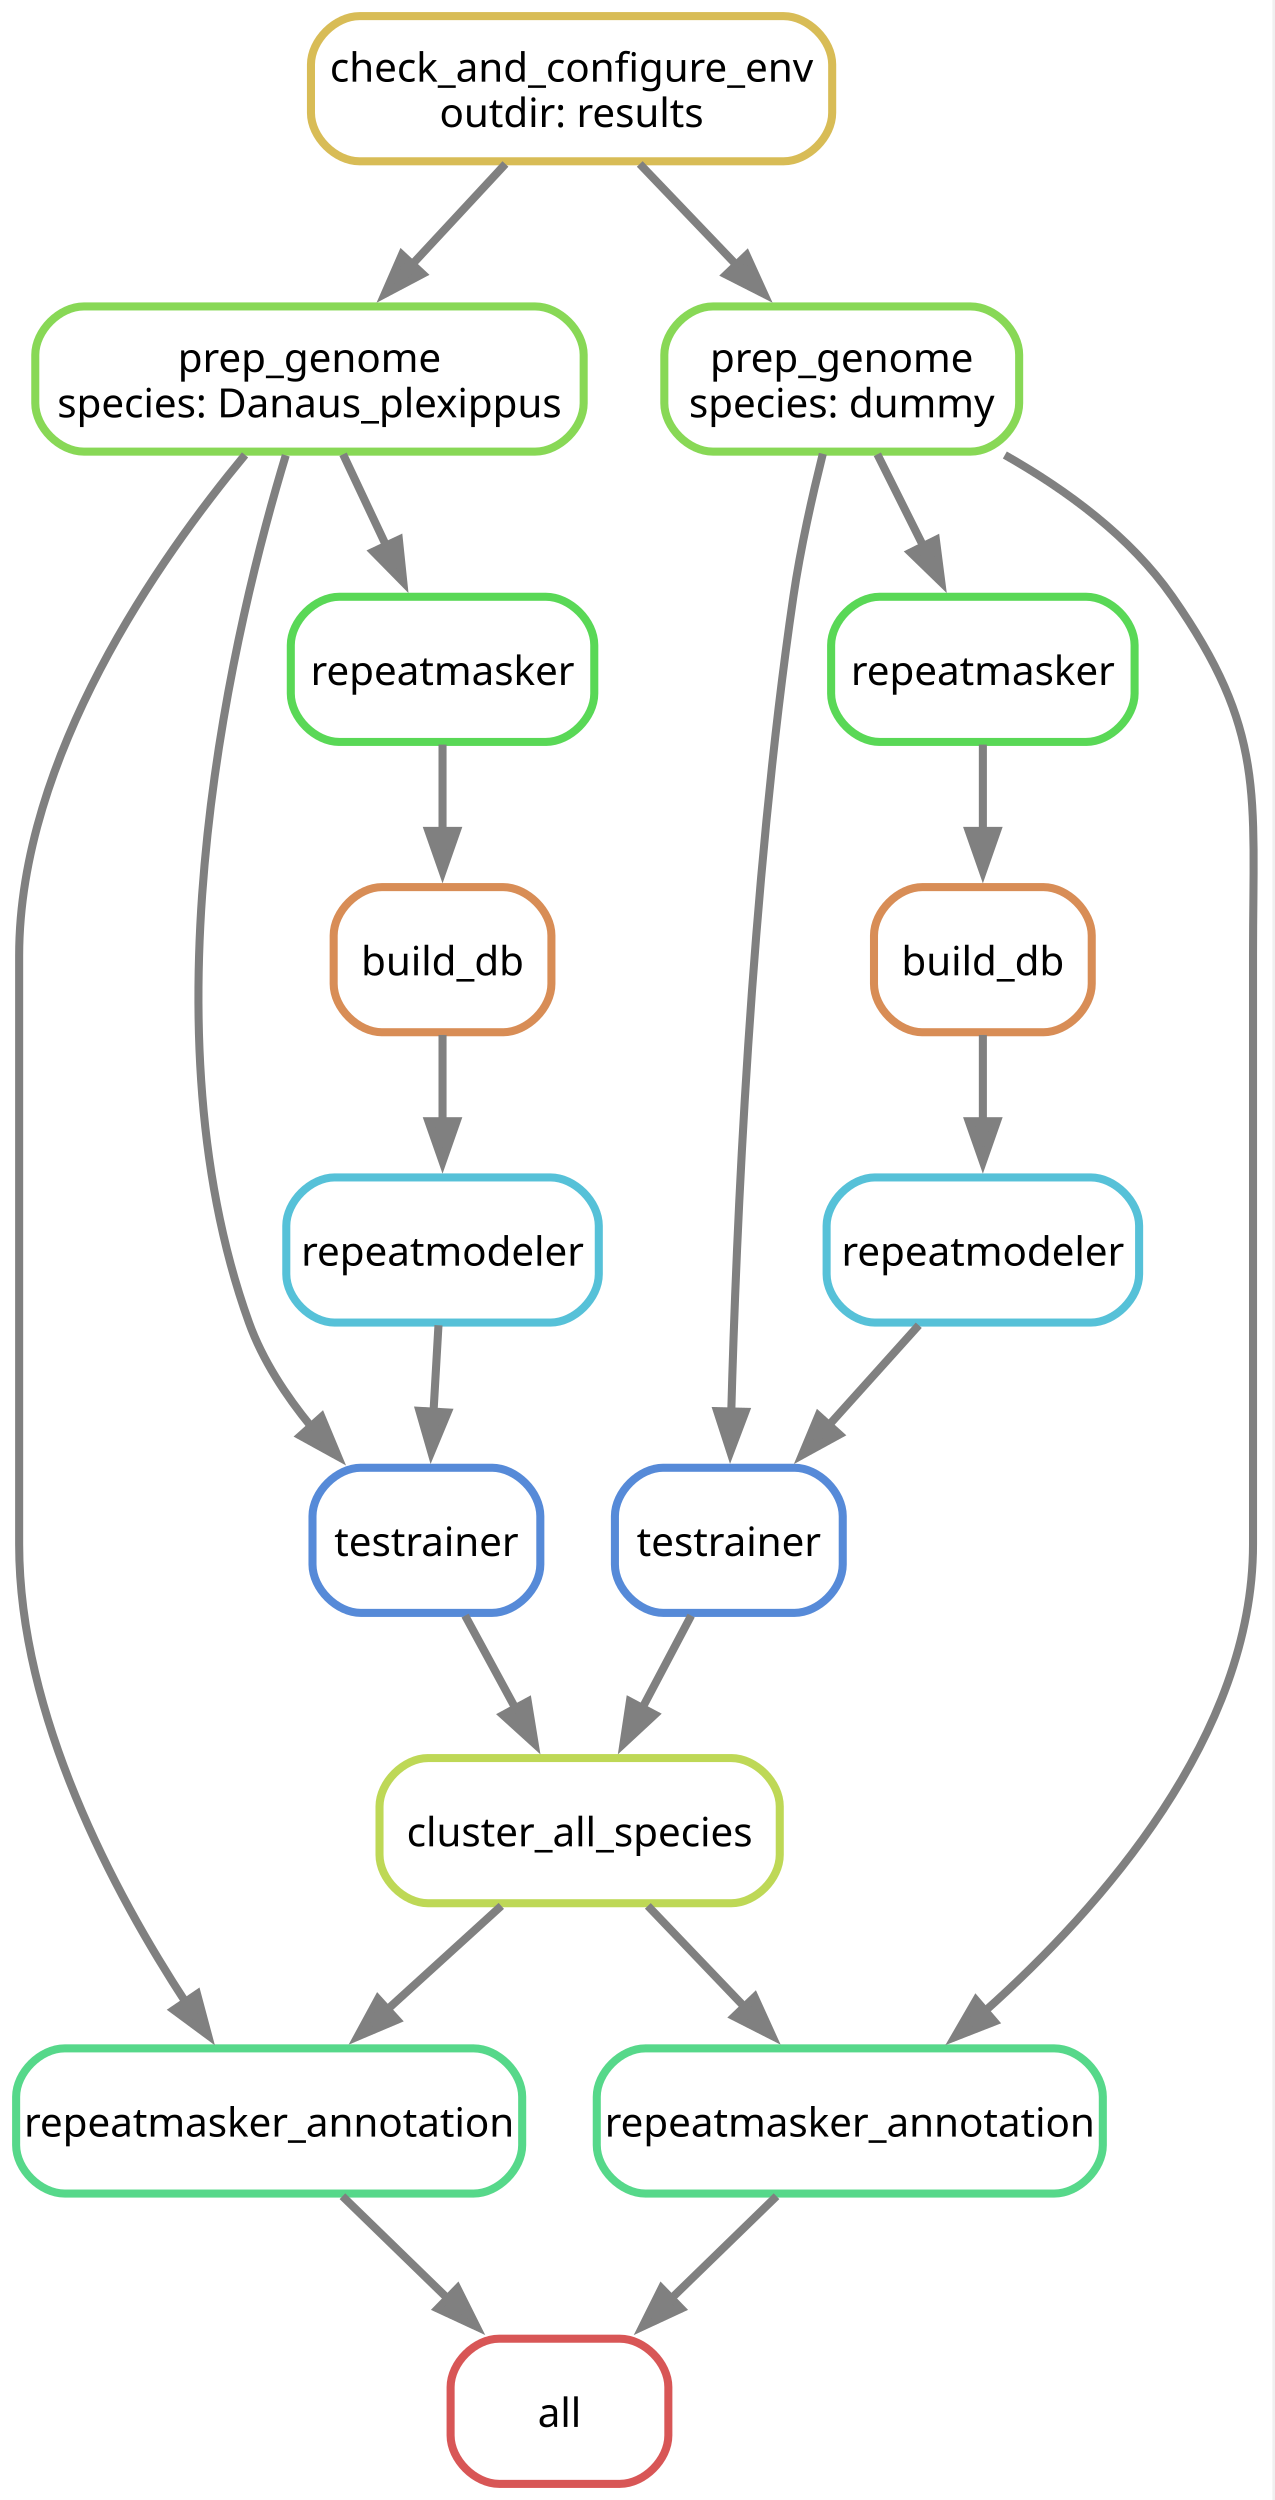
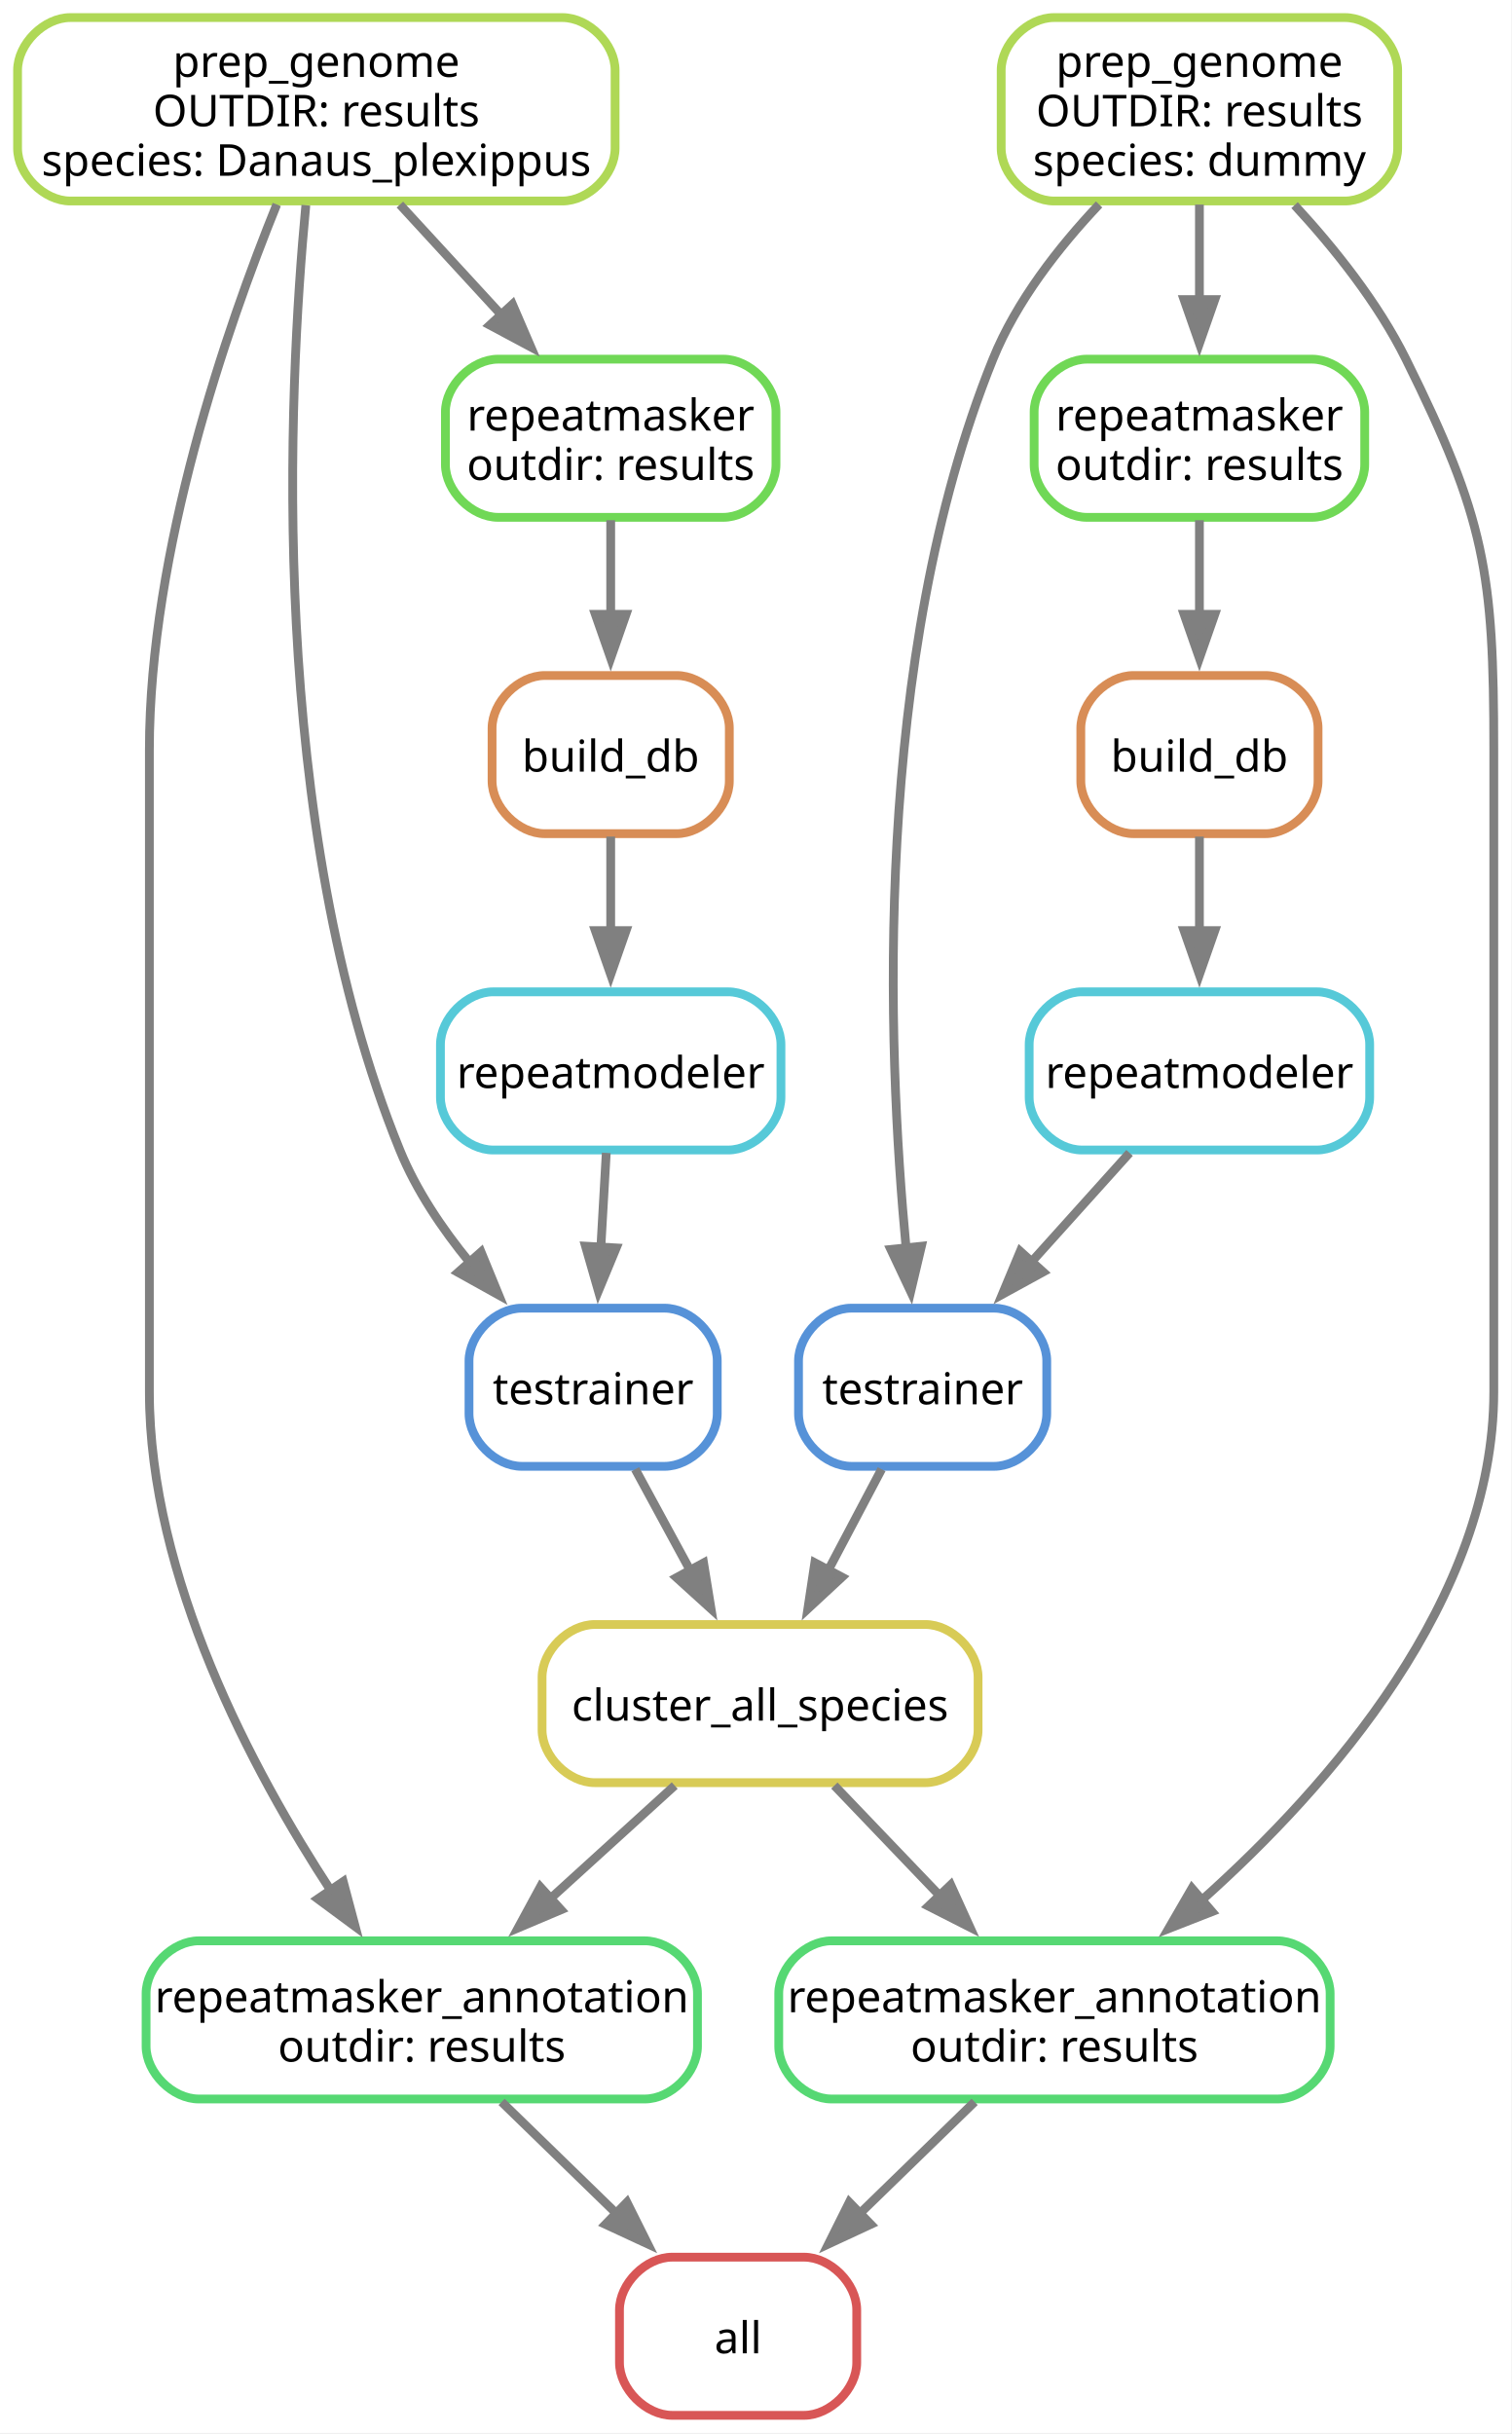
- <svg xmlns="http://www.w3.org/2000/svg" width="316pt" height="620pt" viewBox="0.00 0.00 316.00 620.00">
-   <g id="graph0" class="graph" transform="scale(1 1) rotate(0) translate(4 616)">
-     <polygon fill="white" stroke="none" points="-4,4 -4,-616 311.55,-616 311.55,4 -4,4" />
+ <svg xmlns="http://www.w3.org/2000/svg" width="344pt" height="554pt" viewBox="0.00 0.00 344.00 554.00">
+   <g id="graph0" class="graph" transform="scale(1 1) rotate(0) translate(4 549.75)">
+     <polygon fill="white" stroke="none" points="-4,4 -4,-549.75 340,-549.75 340,4 -4,4" />
    <g id="node1" class="node">
-       <path fill="none" stroke="#d85656" stroke-width="2" d="M149.75,-36C149.75,-36 119.75,-36 119.75,-36 113.75,-36 107.75,-30 107.75,-24 107.75,-24 107.75,-12 107.75,-12 107.75,-6 113.75,0 119.75,0 119.75,0 149.75,0 149.75,0 155.75,0 161.75,-6 161.75,-12 161.75,-12 161.75,-24 161.75,-24 161.75,-30 155.75,-36 149.75,-36" />
-       <text xml:space="preserve" text-anchor="middle" x="134.75" y="-14.12" font-family="sans" font-size="10.00">all</text>
+       <path fill="none" stroke="#d85656" stroke-width="2" d="M179,-36C179,-36 149,-36 149,-36 143,-36 137,-30 137,-24 137,-24 137,-12 137,-12 137,-6 143,0 149,0 149,0 179,0 179,0 185,0 191,-6 191,-12 191,-12 191,-24 191,-24 191,-30 185,-36 179,-36" />
+       <text xml:space="preserve" text-anchor="middle" x="164" y="-14.12" font-family="sans" font-size="10.00">all</text>
    </g>
    <g id="node2" class="node">
-       <path fill="none" stroke="#56d88a" stroke-width="2" d="M113.5,-108C113.5,-108 12,-108 12,-108 6,-108 0,-102 0,-96 0,-96 0,-84 0,-84 0,-78 6,-72 12,-72 12,-72 113.5,-72 113.5,-72 119.5,-72 125.5,-78 125.5,-84 125.5,-84 125.5,-96 125.5,-96 125.5,-102 119.5,-108 113.5,-108" />
-       <text xml:space="preserve" text-anchor="middle" x="62.75" y="-86.12" font-family="sans" font-size="10.00">repeatmasker_annotation</text>
+       <path fill="none" stroke="#56d873" stroke-width="2" d="M142.75,-108C142.75,-108 41.25,-108 41.25,-108 35.25,-108 29.25,-102 29.25,-96 29.25,-96 29.25,-84 29.25,-84 29.25,-78 35.25,-72 41.25,-72 41.25,-72 142.75,-72 142.75,-72 148.75,-72 154.75,-78 154.75,-84 154.75,-84 154.75,-96 154.75,-96 154.75,-102 148.75,-108 142.75,-108" />
+       <text xml:space="preserve" text-anchor="middle" x="92" y="-91.75" font-family="sans" font-size="10.00">repeatmasker_annotation</text>
+       <text xml:space="preserve" text-anchor="middle" x="92" y="-80.5" font-family="sans" font-size="10.00">outdir: results</text>
    </g>
    <g id="edge1" class="edge">
-       <path fill="none" stroke="grey" stroke-width="2" d="M80.92,-71.34C88.87,-63.6 98.38,-54.36 107.18,-45.81" />
-       <polygon fill="grey" stroke="grey" stroke-width="2" points="109.44,-48.49 114.17,-39.01 104.56,-43.47 109.44,-48.49" />
+       <path fill="none" stroke="grey" stroke-width="2" d="M110.17,-71.34C118.12,-63.6 127.63,-54.36 136.43,-45.81" />
+       <polygon fill="grey" stroke="grey" stroke-width="2" points="138.69,-48.49 143.42,-39.01 133.81,-43.47 138.69,-48.49" />
    </g>
    <g id="node3" class="node">
-       <path fill="none" stroke="#88d856" stroke-width="2" d="M128.75,-540C128.75,-540 16.75,-540 16.75,-540 10.75,-540 4.75,-534 4.75,-528 4.75,-528 4.75,-516 4.75,-516 4.75,-510 10.75,-504 16.75,-504 16.75,-504 128.75,-504 128.75,-504 134.75,-504 140.75,-510 140.75,-516 140.75,-516 140.75,-528 140.75,-528 140.75,-534 134.75,-540 128.75,-540" />
-       <text xml:space="preserve" text-anchor="middle" x="72.75" y="-523.75" font-family="sans" font-size="10.00">prep_genome</text>
-       <text xml:space="preserve" text-anchor="middle" x="72.75" y="-512.5" font-family="sans" font-size="10.00">species: Danaus_plexippus</text>
+       <path fill="none" stroke="#afd856" stroke-width="2" d="M124,-545.75C124,-545.75 12,-545.75 12,-545.75 6,-545.75 0,-539.75 0,-533.75 0,-533.75 0,-516 0,-516 0,-510 6,-504 12,-504 12,-504 124,-504 124,-504 130,-504 136,-510 136,-516 136,-516 136,-533.75 136,-533.75 136,-539.75 130,-545.75 124,-545.75" />
+       <text xml:space="preserve" text-anchor="middle" x="68" y="-532.25" font-family="sans" font-size="10.00">prep_genome</text>
+       <text xml:space="preserve" text-anchor="middle" x="68" y="-521" font-family="sans" font-size="10.00">OUTDIR: results</text>
+       <text xml:space="preserve" text-anchor="middle" x="68" y="-509.75" font-family="sans" font-size="10.00">species: Danaus_plexippus</text>
    </g>
    <g id="edge3" class="edge">
-       <path fill="none" stroke="grey" stroke-width="2" d="M56.77,-503.19C35.56,-477.63 0.75,-428.2 0.75,-379 0.75,-379 0.75,-379 0.75,-233 0.75,-190.68 24.17,-146.75 42.22,-119.17" />
-       <polygon fill="grey" stroke="grey" stroke-width="2" points="44.87,-121.49 47.6,-111.25 39.08,-117.55 44.87,-121.49" />
+       <path fill="none" stroke="grey" stroke-width="2" d="M58.99,-503.21C47.76,-475.5 30,-424.5 30,-379 30,-379 30,-379 30,-233 30,-190.68 53.42,-146.75 71.47,-119.17" />
+       <polygon fill="grey" stroke="grey" stroke-width="2" points="74.12,-121.49 76.85,-111.25 68.33,-117.55 74.12,-121.49" />
+     </g>
+     <g id="node5" class="node">
+       <path fill="none" stroke="#5692d8" stroke-width="2" d="M147.25,-252C147.25,-252 114.75,-252 114.75,-252 108.75,-252 102.75,-246 102.75,-240 102.75,-240 102.75,-228 102.75,-228 102.75,-222 108.75,-216 114.75,-216 114.75,-216 147.25,-216 147.25,-216 153.25,-216 159.25,-222 159.25,-228 159.25,-228 159.25,-240 159.25,-240 159.25,-246 153.25,-252 147.25,-252" />
+       <text xml:space="preserve" text-anchor="middle" x="131" y="-230.12" font-family="sans" font-size="10.00">testrainer</text>
+     </g>
+     <g id="edge7" class="edge">
+       <path fill="none" stroke="grey" stroke-width="2" d="M65.61,-503.04C61.6,-460.72 56.71,-362.39 87,-288 90.72,-278.86 96.61,-270.11 102.89,-262.44" />
+       <polygon fill="grey" stroke="grey" stroke-width="2" points="105.49,-264.79 109.51,-254.99 100.25,-260.14 105.49,-264.79" />
+     </g>
+     <g id="node8" class="node">
+       <path fill="none" stroke="#70d856" stroke-width="2" d="M160.62,-468C160.62,-468 109.38,-468 109.38,-468 103.38,-468 97.38,-462 97.38,-456 97.38,-456 97.38,-444 97.38,-444 97.38,-438 103.38,-432 109.38,-432 109.38,-432 160.62,-432 160.62,-432 166.62,-432 172.62,-438 172.62,-444 172.62,-444 172.62,-456 172.62,-456 172.62,-462 166.62,-468 160.62,-468" />
+       <text xml:space="preserve" text-anchor="middle" x="135" y="-451.75" font-family="sans" font-size="10.00">repeatmasker</text>
+       <text xml:space="preserve" text-anchor="middle" x="135" y="-440.5" font-family="sans" font-size="10.00">outdir: results</text>
+     </g>
+     <g id="edge11" class="edge">
+       <path fill="none" stroke="grey" stroke-width="2" d="M87.02,-503.19C94.25,-495.32 102.59,-486.25 110.28,-477.89" />
+       <polygon fill="grey" stroke="grey" stroke-width="2" points="112.64,-480.49 116.83,-470.76 107.49,-475.75 112.64,-480.49" />
+     </g>
+     <g id="node4" class="node">
+       <path fill="none" stroke="#d8cb56" stroke-width="2" d="M206.62,-180C206.62,-180 131.38,-180 131.38,-180 125.38,-180 119.38,-174 119.38,-168 119.38,-168 119.38,-156 119.38,-156 119.38,-150 125.38,-144 131.38,-144 131.38,-144 206.62,-144 206.62,-144 212.62,-144 218.62,-150 218.62,-156 218.62,-156 218.62,-168 218.62,-168 218.62,-174 212.62,-180 206.62,-180" />
+       <text xml:space="preserve" text-anchor="middle" x="169" y="-158.12" font-family="sans" font-size="10.00">cluster_all_species</text>
+     </g>
+     <g id="edge4" class="edge">
+       <path fill="none" stroke="grey" stroke-width="2" d="M149.57,-143.34C140.97,-135.52 130.68,-126.16 121.19,-117.53" />
+       <polygon fill="grey" stroke="grey" stroke-width="2" points="123.69,-115.07 113.93,-110.94 118.98,-120.25 123.69,-115.07" />
+     </g>
+     <g id="node14" class="node">
+       <path fill="none" stroke="#56d873" stroke-width="2" d="M286.75,-108C286.75,-108 185.25,-108 185.25,-108 179.25,-108 173.25,-102 173.25,-96 173.25,-96 173.25,-84 173.25,-84 173.25,-78 179.25,-72 185.25,-72 185.25,-72 286.75,-72 286.75,-72 292.75,-72 298.75,-78 298.75,-84 298.75,-84 298.75,-96 298.75,-96 298.75,-102 292.75,-108 286.75,-108" />
+       <text xml:space="preserve" text-anchor="middle" x="236" y="-91.75" font-family="sans" font-size="10.00">repeatmasker_annotation</text>
+       <text xml:space="preserve" text-anchor="middle" x="236" y="-80.5" font-family="sans" font-size="10.00">outdir: results</text>
+     </g>
+     <g id="edge18" class="edge">
+       <path fill="none" stroke="grey" stroke-width="2" d="M185.91,-143.34C193.23,-135.69 201.97,-126.56 210.08,-118.08" />
+       <polygon fill="grey" stroke="grey" stroke-width="2" points="212.39,-120.73 216.77,-111.09 207.33,-115.89 212.39,-120.73" />
+     </g>
+     <g id="edge5" class="edge">
+       <path fill="none" stroke="grey" stroke-width="2" d="M140.59,-215.34C144.39,-208.34 148.85,-200.12 153.11,-192.28" />
+       <polygon fill="grey" stroke="grey" stroke-width="2" points="156.14,-194.02 157.84,-183.56 149.99,-190.68 156.14,-194.02" />
    </g>
    <g id="node6" class="node">
-       <path fill="none" stroke="#568ad8" stroke-width="2" d="M118,-252C118,-252 85.5,-252 85.5,-252 79.5,-252 73.5,-246 73.5,-240 73.5,-240 73.5,-228 73.5,-228 73.5,-222 79.5,-216 85.5,-216 85.5,-216 118,-216 118,-216 124,-216 130,-222 130,-228 130,-228 130,-240 130,-240 130,-246 124,-252 118,-252" />
-       <text xml:space="preserve" text-anchor="middle" x="101.75" y="-230.12" font-family="sans" font-size="10.00">testrainer</text>
+       <path fill="none" stroke="#56c9d8" stroke-width="2" d="M161.75,-324C161.75,-324 108.25,-324 108.25,-324 102.25,-324 96.25,-318 96.25,-312 96.25,-312 96.25,-300 96.25,-300 96.25,-294 102.25,-288 108.25,-288 108.25,-288 161.75,-288 161.75,-288 167.75,-288 173.75,-294 173.75,-300 173.75,-300 173.75,-312 173.75,-312 173.75,-318 167.75,-324 161.75,-324" />
+       <text xml:space="preserve" text-anchor="middle" x="135" y="-302.12" font-family="sans" font-size="10.00">repeatmodeler</text>
    </g>
    <g id="edge8" class="edge">
-       <path fill="none" stroke="grey" stroke-width="2" d="M66.87,-503.08C54.74,-463.08 30.29,-364.06 57.75,-288 61.1,-278.72 66.86,-269.92 73.13,-262.25" />
-       <polygon fill="grey" stroke="grey" stroke-width="2" points="75.73,-264.59 79.8,-254.81 70.52,-259.92 75.73,-264.59" />
+       <path fill="none" stroke="grey" stroke-width="2" d="M133.99,-287.34C133.61,-280.75 133.18,-273.08 132.75,-265.67" />
+       <polygon fill="grey" stroke="grey" stroke-width="2" points="136.26,-265.71 132.2,-255.92 129.27,-266.11 136.26,-265.71" />
+     </g>
+     <g id="node7" class="node">
+       <path fill="none" stroke="#d88d56" stroke-width="2" d="M150,-396C150,-396 120,-396 120,-396 114,-396 108,-390 108,-384 108,-384 108,-372 108,-372 108,-366 114,-360 120,-360 120,-360 150,-360 150,-360 156,-360 162,-366 162,-372 162,-372 162,-384 162,-384 162,-390 156,-396 150,-396" />
+       <text xml:space="preserve" text-anchor="middle" x="135" y="-374.12" font-family="sans" font-size="10.00">build_db</text>
+     </g>
+     <g id="edge9" class="edge">
+       <path fill="none" stroke="grey" stroke-width="2" d="M135,-359.34C135,-352.75 135,-345.08 135,-337.67" />
+       <polygon fill="grey" stroke="grey" stroke-width="2" points="138.5,-337.93 135,-327.93 131.5,-337.93 138.5,-337.93" />
+     </g>
+     <g id="edge10" class="edge">
+       <path fill="none" stroke="grey" stroke-width="2" d="M135,-431.34C135,-424.75 135,-417.08 135,-409.67" />
+       <polygon fill="grey" stroke="grey" stroke-width="2" points="138.5,-409.93 135,-399.93 131.5,-409.93 138.5,-409.93" />
    </g>
    <g id="node9" class="node">
-       <path fill="none" stroke="#59d856" stroke-width="2" d="M131.38,-468C131.38,-468 80.12,-468 80.12,-468 74.12,-468 68.12,-462 68.12,-456 68.12,-456 68.12,-444 68.12,-444 68.12,-438 74.12,-432 80.12,-432 80.12,-432 131.38,-432 131.38,-432 137.38,-432 143.38,-438 143.38,-444 143.38,-444 143.38,-456 143.38,-456 143.38,-462 137.38,-468 131.38,-468" />
-       <text xml:space="preserve" text-anchor="middle" x="105.75" y="-446.12" font-family="sans" font-size="10.00">repeatmasker</text>
+       <path fill="none" stroke="#5692d8" stroke-width="2" d="M222.25,-252C222.25,-252 189.75,-252 189.75,-252 183.75,-252 177.75,-246 177.75,-240 177.75,-240 177.75,-228 177.75,-228 177.75,-222 183.75,-216 189.75,-216 189.75,-216 222.25,-216 222.25,-216 228.25,-216 234.25,-222 234.25,-228 234.25,-228 234.25,-240 234.25,-240 234.25,-246 228.25,-252 222.25,-252" />
+       <text xml:space="preserve" text-anchor="middle" x="206" y="-230.12" font-family="sans" font-size="10.00">testrainer</text>
+     </g>
+     <g id="edge6" class="edge">
+       <path fill="none" stroke="grey" stroke-width="2" d="M196.66,-215.34C192.97,-208.34 188.62,-200.12 184.48,-192.28" />
+       <polygon fill="grey" stroke="grey" stroke-width="2" points="187.64,-190.78 179.88,-183.58 181.46,-194.05 187.64,-190.78" />
+     </g>
+     <g id="node10" class="node">
+       <path fill="none" stroke="#afd856" stroke-width="2" d="M302.12,-545.75C302.12,-545.75 235.88,-545.75 235.88,-545.75 229.88,-545.75 223.88,-539.75 223.88,-533.75 223.88,-533.75 223.88,-516 223.88,-516 223.88,-510 229.88,-504 235.88,-504 235.88,-504 302.12,-504 302.12,-504 308.12,-504 314.12,-510 314.12,-516 314.12,-516 314.12,-533.75 314.12,-533.75 314.12,-539.75 308.12,-545.75 302.12,-545.75" />
+       <text xml:space="preserve" text-anchor="middle" x="269" y="-532.25" font-family="sans" font-size="10.00">prep_genome</text>
+       <text xml:space="preserve" text-anchor="middle" x="269" y="-521" font-family="sans" font-size="10.00">OUTDIR: results</text>
+       <text xml:space="preserve" text-anchor="middle" x="269" y="-509.75" font-family="sans" font-size="10.00">species: dummy</text>
    </g>
    <g id="edge12" class="edge">
-       <path fill="none" stroke="grey" stroke-width="2" d="M81.08,-503.34C84.34,-496.43 88.16,-488.31 91.82,-480.56" />
-       <polygon fill="grey" stroke="grey" stroke-width="2" points="94.92,-482.18 96.02,-471.64 88.59,-479.19 94.92,-482.18" />
+       <path fill="none" stroke="grey" stroke-width="2" d="M246.16,-503.22C236.98,-493.5 227.32,-481.16 222,-468 194.47,-399.86 197.9,-311.41 202.25,-265.57" />
+       <polygon fill="grey" stroke="grey" stroke-width="2" points="205.72,-266.1 203.28,-255.79 198.76,-265.37 205.72,-266.1" />
    </g>
-     <g id="node4" class="node">
-       <path fill="none" stroke="#d8bc56" stroke-width="2" d="M190.38,-612C190.38,-612 85.12,-612 85.12,-612 79.12,-612 73.12,-606 73.12,-600 73.12,-600 73.12,-588 73.12,-588 73.12,-582 79.12,-576 85.12,-576 85.12,-576 190.38,-576 190.38,-576 196.38,-576 202.38,-582 202.38,-588 202.38,-588 202.38,-600 202.38,-600 202.38,-606 196.38,-612 190.38,-612" />
-       <text xml:space="preserve" text-anchor="middle" x="137.75" y="-595.75" font-family="sans" font-size="10.00">check_and_configure_env</text>
-       <text xml:space="preserve" text-anchor="middle" x="137.75" y="-584.5" font-family="sans" font-size="10.00">outdir: results</text>
+     <g id="node13" class="node">
+       <path fill="none" stroke="#70d856" stroke-width="2" d="M294.62,-468C294.62,-468 243.38,-468 243.38,-468 237.38,-468 231.38,-462 231.38,-456 231.38,-456 231.38,-444 231.38,-444 231.38,-438 237.38,-432 243.38,-432 243.38,-432 294.62,-432 294.62,-432 300.62,-432 306.62,-438 306.62,-444 306.62,-444 306.62,-456 306.62,-456 306.62,-462 300.62,-468 294.62,-468" />
+       <text xml:space="preserve" text-anchor="middle" x="269" y="-451.75" font-family="sans" font-size="10.00">repeatmasker</text>
+       <text xml:space="preserve" text-anchor="middle" x="269" y="-440.5" font-family="sans" font-size="10.00">outdir: results</text>
    </g>
-     <g id="edge5" class="edge">
-       <path fill="none" stroke="grey" stroke-width="2" d="M121.35,-575.34C114.32,-567.77 105.95,-558.75 98.15,-550.35" />
-       <polygon fill="grey" stroke="grey" stroke-width="2" points="100.8,-548.07 91.43,-543.12 95.67,-552.83 100.8,-548.07" />
+     <g id="edge16" class="edge">
+       <path fill="none" stroke="grey" stroke-width="2" d="M269,-503.19C269,-496.43 269,-488.79 269,-481.47" />
+       <polygon fill="grey" stroke="grey" stroke-width="2" points="272.5,-481.56 269,-471.56 265.5,-481.56 272.5,-481.56" />
+     </g>
+     <g id="edge17" class="edge">
+       <path fill="none" stroke="grey" stroke-width="2" d="M290.66,-503.06C299.74,-493.22 309.64,-480.83 316,-468 334.01,-431.68 336,-419.54 336,-379 336,-379 336,-379 336,-233 336,-185.8 298.61,-143.23 269.55,-117.27" />
+       <polygon fill="grey" stroke="grey" stroke-width="2" points="271.86,-114.64 261.99,-110.78 267.3,-119.95 271.86,-114.64" />
    </g>
    <g id="node11" class="node">
-       <path fill="none" stroke="#88d856" stroke-width="2" d="M236.75,-540C236.75,-540 172.75,-540 172.75,-540 166.75,-540 160.75,-534 160.75,-528 160.75,-528 160.75,-516 160.75,-516 160.75,-510 166.75,-504 172.75,-504 172.75,-504 236.75,-504 236.75,-504 242.75,-504 248.75,-510 248.75,-516 248.75,-516 248.75,-528 248.75,-528 248.75,-534 242.75,-540 236.75,-540" />
-       <text xml:space="preserve" text-anchor="middle" x="204.75" y="-523.75" font-family="sans" font-size="10.00">prep_genome</text>
-       <text xml:space="preserve" text-anchor="middle" x="204.75" y="-512.5" font-family="sans" font-size="10.00">species: dummy</text>
+       <path fill="none" stroke="#56c9d8" stroke-width="2" d="M295.75,-324C295.75,-324 242.25,-324 242.25,-324 236.25,-324 230.25,-318 230.25,-312 230.25,-312 230.25,-300 230.25,-300 230.25,-294 236.25,-288 242.25,-288 242.25,-288 295.75,-288 295.75,-288 301.75,-288 307.75,-294 307.75,-300 307.75,-300 307.75,-312 307.75,-312 307.75,-318 301.75,-324 295.75,-324" />
+       <text xml:space="preserve" text-anchor="middle" x="269" y="-302.12" font-family="sans" font-size="10.00">repeatmodeler</text>
+     </g>
+     <g id="edge13" class="edge">
+       <path fill="none" stroke="grey" stroke-width="2" d="M253.1,-287.34C246.29,-279.77 238.18,-270.75 230.62,-262.35" />
+       <polygon fill="grey" stroke="grey" stroke-width="2" points="233.43,-260.24 224.14,-255.15 228.22,-264.93 233.43,-260.24" />
+     </g>
+     <g id="node12" class="node">
+       <path fill="none" stroke="#d88d56" stroke-width="2" d="M284,-396C284,-396 254,-396 254,-396 248,-396 242,-390 242,-384 242,-384 242,-372 242,-372 242,-366 248,-360 254,-360 254,-360 284,-360 284,-360 290,-360 296,-366 296,-372 296,-372 296,-384 296,-384 296,-390 290,-396 284,-396" />
+       <text xml:space="preserve" text-anchor="middle" x="269" y="-374.12" font-family="sans" font-size="10.00">build_db</text>
+     </g>
+     <g id="edge14" class="edge">
+       <path fill="none" stroke="grey" stroke-width="2" d="M269,-359.34C269,-352.75 269,-345.08 269,-337.67" />
+       <polygon fill="grey" stroke="grey" stroke-width="2" points="272.5,-337.93 269,-327.93 265.5,-337.93 272.5,-337.93" />
    </g>
    <g id="edge15" class="edge">
-       <path fill="none" stroke="grey" stroke-width="2" d="M154.66,-575.34C161.98,-567.69 170.72,-558.56 178.83,-550.08" />
-       <polygon fill="grey" stroke="grey" stroke-width="2" points="181.14,-552.73 185.52,-543.09 176.08,-547.89 181.14,-552.73" />
-     </g>
-     <g id="node5" class="node">
-       <path fill="none" stroke="#bed856" stroke-width="2" d="M177.38,-180C177.38,-180 102.12,-180 102.12,-180 96.12,-180 90.12,-174 90.12,-168 90.12,-168 90.12,-156 90.12,-156 90.12,-150 96.12,-144 102.12,-144 102.12,-144 177.38,-144 177.38,-144 183.38,-144 189.38,-150 189.38,-156 189.38,-156 189.38,-168 189.38,-168 189.38,-174 183.38,-180 177.38,-180" />
-       <text xml:space="preserve" text-anchor="middle" x="139.75" y="-158.12" font-family="sans" font-size="10.00">cluster_all_species</text>
-     </g>
-     <g id="edge4" class="edge">
-       <path fill="none" stroke="grey" stroke-width="2" d="M120.32,-143.34C111.72,-135.52 101.43,-126.16 91.94,-117.53" />
-       <polygon fill="grey" stroke="grey" stroke-width="2" points="94.44,-115.07 84.68,-110.94 89.73,-120.25 94.44,-115.07" />
-     </g>
-     <g id="node15" class="node">
-       <path fill="none" stroke="#56d88a" stroke-width="2" d="M257.5,-108C257.5,-108 156,-108 156,-108 150,-108 144,-102 144,-96 144,-96 144,-84 144,-84 144,-78 150,-72 156,-72 156,-72 257.5,-72 257.5,-72 263.5,-72 269.5,-78 269.5,-84 269.5,-84 269.5,-96 269.5,-96 269.5,-102 263.5,-108 257.5,-108" />
-       <text xml:space="preserve" text-anchor="middle" x="206.75" y="-86.12" font-family="sans" font-size="10.00">repeatmasker_annotation</text>
-     </g>
-     <g id="edge20" class="edge">
-       <path fill="none" stroke="grey" stroke-width="2" d="M156.66,-143.34C163.98,-135.69 172.72,-126.56 180.83,-118.08" />
-       <polygon fill="grey" stroke="grey" stroke-width="2" points="183.14,-120.73 187.52,-111.09 178.08,-115.89 183.14,-120.73" />
-     </g>
-     <g id="edge6" class="edge">
-       <path fill="none" stroke="grey" stroke-width="2" d="M111.34,-215.34C115.14,-208.34 119.6,-200.12 123.86,-192.28" />
-       <polygon fill="grey" stroke="grey" stroke-width="2" points="126.89,-194.02 128.59,-183.56 120.74,-190.68 126.89,-194.02" />
-     </g>
-     <g id="node7" class="node">
-       <path fill="none" stroke="#56c1d8" stroke-width="2" d="M132.5,-324C132.5,-324 79,-324 79,-324 73,-324 67,-318 67,-312 67,-312 67,-300 67,-300 67,-294 73,-288 79,-288 79,-288 132.5,-288 132.5,-288 138.5,-288 144.5,-294 144.5,-300 144.5,-300 144.5,-312 144.5,-312 144.5,-318 138.5,-324 132.5,-324" />
-       <text xml:space="preserve" text-anchor="middle" x="105.75" y="-302.12" font-family="sans" font-size="10.00">repeatmodeler</text>
-     </g>
-     <g id="edge9" class="edge">
-       <path fill="none" stroke="grey" stroke-width="2" d="M104.74,-287.34C104.36,-280.75 103.93,-273.08 103.5,-265.67" />
-       <polygon fill="grey" stroke="grey" stroke-width="2" points="107.01,-265.71 102.95,-255.92 100.02,-266.11 107.01,-265.71" />
-     </g>
-     <g id="node8" class="node">
-       <path fill="none" stroke="#d88d56" stroke-width="2" d="M120.75,-396C120.75,-396 90.75,-396 90.75,-396 84.75,-396 78.75,-390 78.75,-384 78.75,-384 78.75,-372 78.75,-372 78.75,-366 84.75,-360 90.75,-360 90.75,-360 120.75,-360 120.75,-360 126.75,-360 132.75,-366 132.75,-372 132.75,-372 132.75,-384 132.75,-384 132.75,-390 126.75,-396 120.75,-396" />
-       <text xml:space="preserve" text-anchor="middle" x="105.75" y="-374.12" font-family="sans" font-size="10.00">build_db</text>
-     </g>
-     <g id="edge10" class="edge">
-       <path fill="none" stroke="grey" stroke-width="2" d="M105.75,-359.34C105.75,-352.75 105.75,-345.08 105.75,-337.67" />
-       <polygon fill="grey" stroke="grey" stroke-width="2" points="109.25,-337.93 105.75,-327.93 102.25,-337.93 109.25,-337.93" />
-     </g>
-     <g id="edge11" class="edge">
-       <path fill="none" stroke="grey" stroke-width="2" d="M105.75,-431.34C105.75,-424.75 105.75,-417.08 105.75,-409.67" />
-       <polygon fill="grey" stroke="grey" stroke-width="2" points="109.25,-409.93 105.75,-399.93 102.25,-409.93 109.25,-409.93" />
-     </g>
-     <g id="node10" class="node">
-       <path fill="none" stroke="#568ad8" stroke-width="2" d="M193,-252C193,-252 160.5,-252 160.5,-252 154.5,-252 148.5,-246 148.5,-240 148.5,-240 148.5,-228 148.5,-228 148.5,-222 154.5,-216 160.5,-216 160.5,-216 193,-216 193,-216 199,-216 205,-222 205,-228 205,-228 205,-240 205,-240 205,-246 199,-252 193,-252" />
-       <text xml:space="preserve" text-anchor="middle" x="176.75" y="-230.12" font-family="sans" font-size="10.00">testrainer</text>
-     </g>
-     <g id="edge7" class="edge">
-       <path fill="none" stroke="grey" stroke-width="2" d="M167.41,-215.34C163.72,-208.34 159.37,-200.12 155.23,-192.28" />
-       <polygon fill="grey" stroke="grey" stroke-width="2" points="158.39,-190.78 150.63,-183.58 152.21,-194.05 158.39,-190.78" />
-     </g>
-     <g id="edge13" class="edge">
-       <path fill="none" stroke="grey" stroke-width="2" d="M200.06,-503.46C197.5,-493.2 194.5,-479.95 192.75,-468 182.19,-395.99 178.57,-310.41 177.35,-265.69" />
-       <polygon fill="grey" stroke="grey" stroke-width="2" points="180.86,-265.87 177.12,-255.96 173.86,-266.04 180.86,-265.87" />
-     </g>
-     <g id="node14" class="node">
-       <path fill="none" stroke="#59d856" stroke-width="2" d="M265.38,-468C265.38,-468 214.12,-468 214.12,-468 208.12,-468 202.12,-462 202.12,-456 202.12,-456 202.12,-444 202.12,-444 202.12,-438 208.12,-432 214.12,-432 214.12,-432 265.38,-432 265.38,-432 271.38,-432 277.38,-438 277.38,-444 277.38,-444 277.38,-456 277.38,-456 277.38,-462 271.38,-468 265.38,-468" />
-       <text xml:space="preserve" text-anchor="middle" x="239.75" y="-446.12" font-family="sans" font-size="10.00">repeatmasker</text>
-     </g>
-     <g id="edge18" class="edge">
-       <path fill="none" stroke="grey" stroke-width="2" d="M213.58,-503.34C217.08,-496.34 221.19,-488.12 225.11,-480.28" />
-       <polygon fill="grey" stroke="grey" stroke-width="2" points="228.1,-482.12 229.45,-471.61 221.84,-478.99 228.1,-482.12" />
-     </g>
-     <g id="edge19" class="edge">
-       <path fill="none" stroke="grey" stroke-width="2" d="M245.2,-503.16C260.35,-494.58 276.37,-482.88 286.75,-468 309.94,-434.75 306.75,-419.54 306.75,-379 306.75,-379 306.75,-379 306.75,-233 306.75,-185.8 269.36,-143.23 240.3,-117.27" />
-       <polygon fill="grey" stroke="grey" stroke-width="2" points="242.61,-114.64 232.74,-110.78 238.05,-119.95 242.61,-114.64" />
-     </g>
-     <g id="node12" class="node">
-       <path fill="none" stroke="#56c1d8" stroke-width="2" d="M266.5,-324C266.5,-324 213,-324 213,-324 207,-324 201,-318 201,-312 201,-312 201,-300 201,-300 201,-294 207,-288 213,-288 213,-288 266.5,-288 266.5,-288 272.5,-288 278.5,-294 278.5,-300 278.5,-300 278.5,-312 278.5,-312 278.5,-318 272.5,-324 266.5,-324" />
-       <text xml:space="preserve" text-anchor="middle" x="239.75" y="-302.12" font-family="sans" font-size="10.00">repeatmodeler</text>
-     </g>
-     <g id="edge14" class="edge">
-       <path fill="none" stroke="grey" stroke-width="2" d="M223.85,-287.34C217.04,-279.77 208.93,-270.75 201.37,-262.35" />
-       <polygon fill="grey" stroke="grey" stroke-width="2" points="204.18,-260.24 194.89,-255.15 198.97,-264.93 204.18,-260.24" />
-     </g>
-     <g id="node13" class="node">
-       <path fill="none" stroke="#d88d56" stroke-width="2" d="M254.75,-396C254.75,-396 224.75,-396 224.75,-396 218.75,-396 212.75,-390 212.75,-384 212.75,-384 212.75,-372 212.75,-372 212.75,-366 218.75,-360 224.75,-360 224.75,-360 254.75,-360 254.75,-360 260.75,-360 266.75,-366 266.75,-372 266.75,-372 266.75,-384 266.75,-384 266.75,-390 260.75,-396 254.75,-396" />
-       <text xml:space="preserve" text-anchor="middle" x="239.75" y="-374.12" font-family="sans" font-size="10.00">build_db</text>
-     </g>
-     <g id="edge16" class="edge">
-       <path fill="none" stroke="grey" stroke-width="2" d="M239.75,-359.34C239.75,-352.75 239.75,-345.08 239.75,-337.67" />
-       <polygon fill="grey" stroke="grey" stroke-width="2" points="243.25,-337.93 239.75,-327.93 236.25,-337.93 243.25,-337.93" />
-     </g>
-     <g id="edge17" class="edge">
-       <path fill="none" stroke="grey" stroke-width="2" d="M239.75,-431.34C239.75,-424.75 239.75,-417.08 239.75,-409.67" />
-       <polygon fill="grey" stroke="grey" stroke-width="2" points="243.25,-409.93 239.75,-399.93 236.25,-409.93 243.25,-409.93" />
+       <path fill="none" stroke="grey" stroke-width="2" d="M269,-431.34C269,-424.75 269,-417.08 269,-409.67" />
+       <polygon fill="grey" stroke="grey" stroke-width="2" points="272.5,-409.93 269,-399.93 265.5,-409.93 272.5,-409.93" />
    </g>
    <g id="edge2" class="edge">
-       <path fill="none" stroke="grey" stroke-width="2" d="M188.58,-71.34C180.63,-63.6 171.12,-54.36 162.32,-45.81" />
-       <polygon fill="grey" stroke="grey" stroke-width="2" points="164.94,-43.47 155.33,-39.01 160.06,-48.49 164.94,-43.47" />
+       <path fill="none" stroke="grey" stroke-width="2" d="M217.83,-71.34C209.88,-63.6 200.37,-54.36 191.57,-45.81" />
+       <polygon fill="grey" stroke="grey" stroke-width="2" points="194.19,-43.47 184.58,-39.01 189.31,-48.49 194.19,-43.47" />
    </g>
  </g>
</svg>
